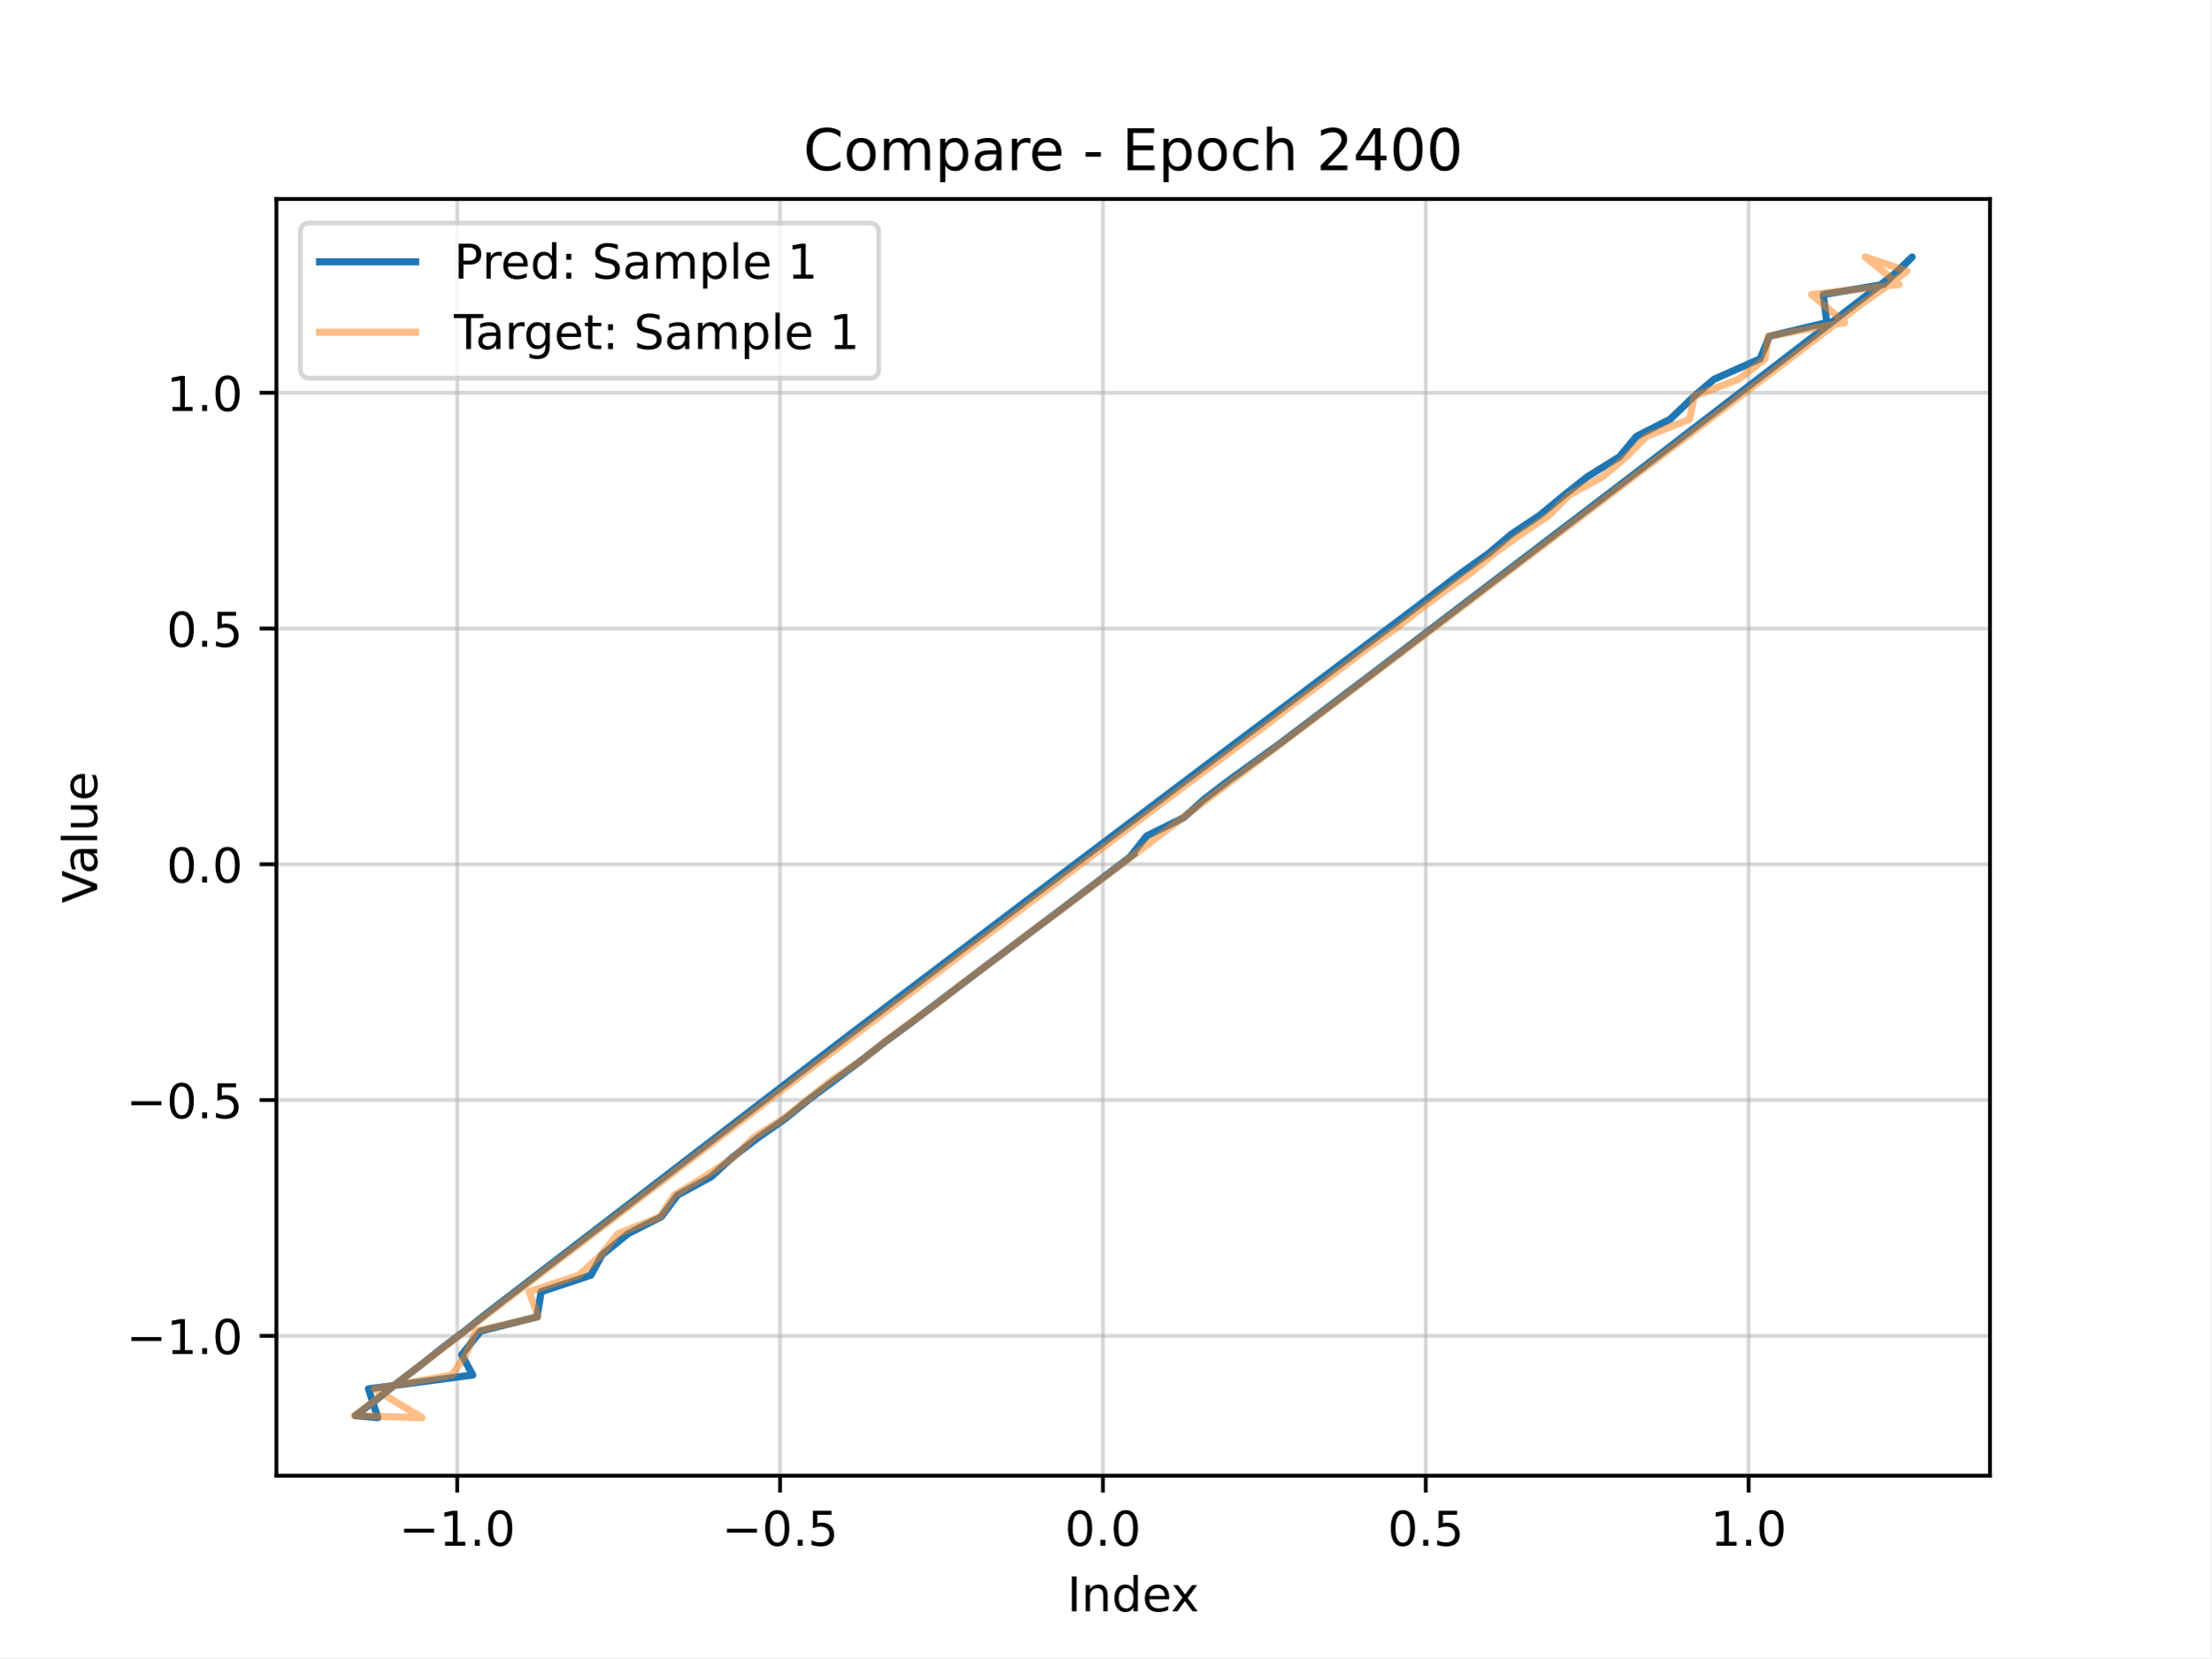
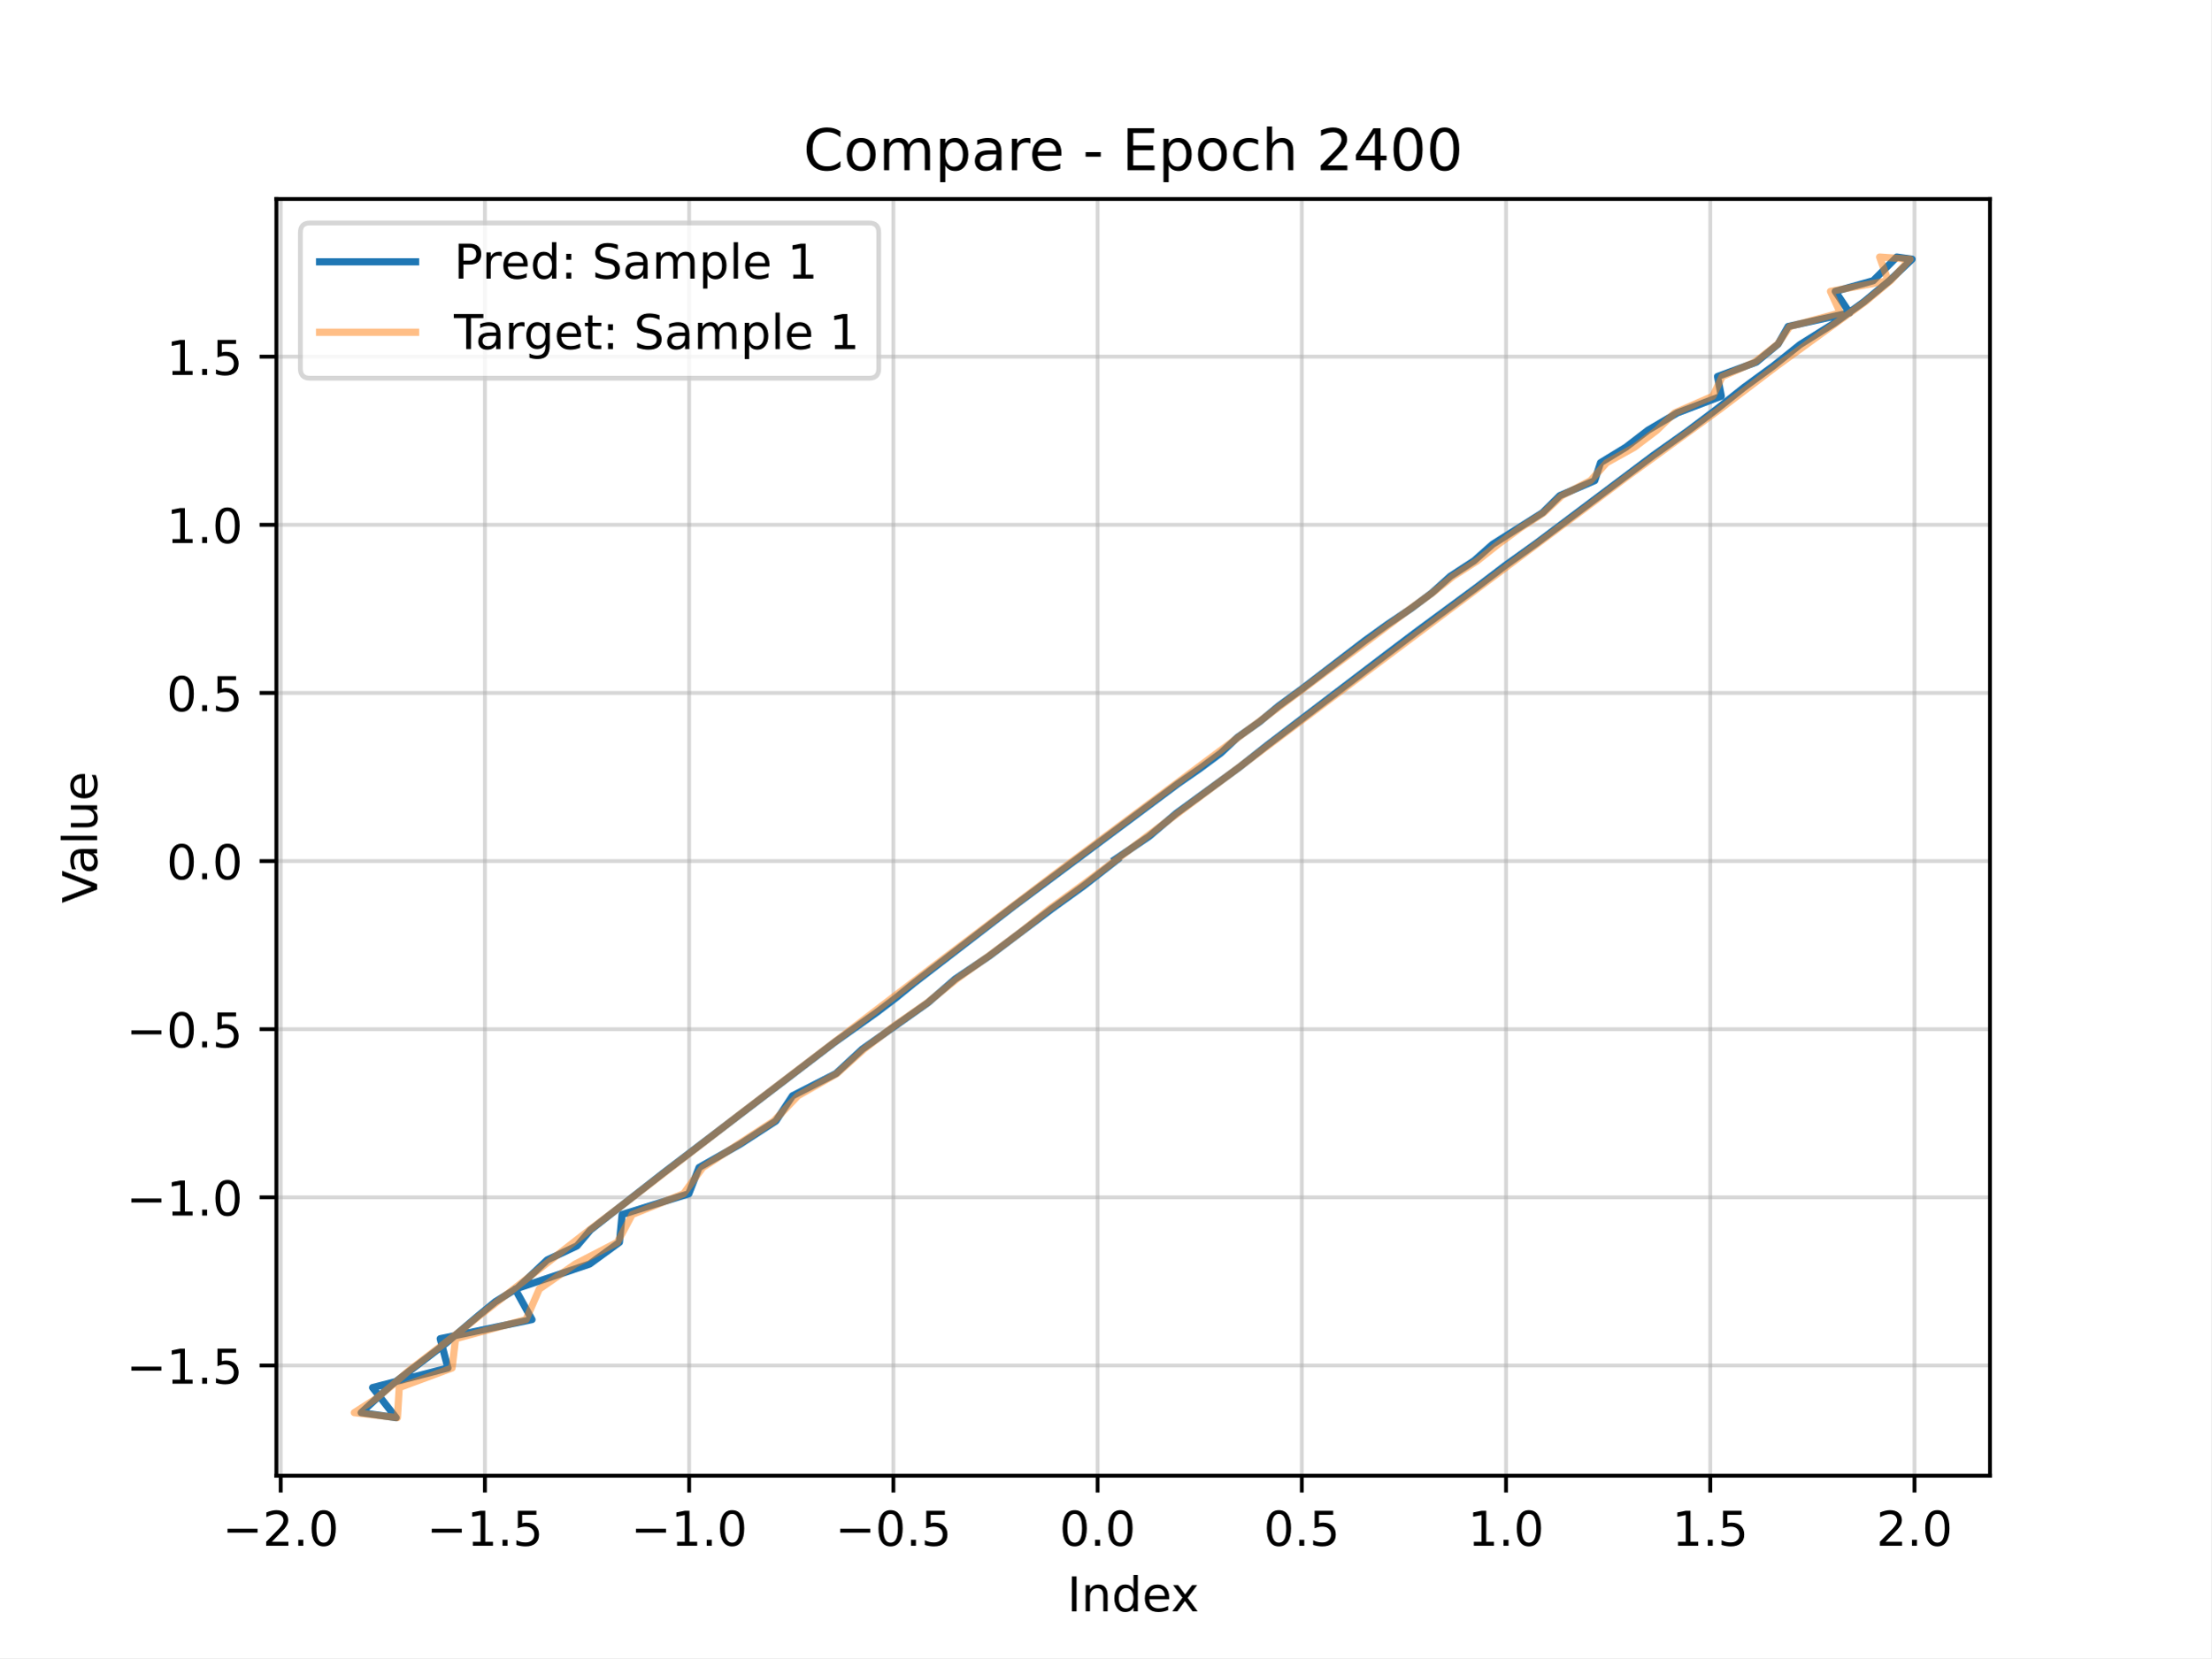
<svg xmlns="http://www.w3.org/2000/svg" xmlns:xlink="http://www.w3.org/1999/xlink" width="460.8pt" height="345.6pt" viewBox="0 0 460.8 345.6" version="1.1">
  <defs>
    <style type="text/css">*{stroke-linejoin: round; stroke-linecap: butt}</style>
  </defs>
  <g id="figure_1">
    <g id="patch_1">
      <path d="M 0 345.6  L 460.8 345.6  L 460.8 0  L 0 0  z " style="fill: #ffffff" />
    </g>
    <g id="axes_1">
      <g id="patch_2">
        <path d="M 57.6 307.584  L 414.72 307.584  L 414.72 41.472  L 57.6 41.472  z " style="fill: #ffffff" />
      </g>
      <g id="matplotlib.axis_1">
        <g id="xtick_1">
          <g id="line2d_1">
-             <path d="M 95.28 307.584  L 95.28 41.472  " clip-path="url(#pa97dacc7b2)" style="fill: none; stroke: #b0b0b0; stroke-opacity: 0.5; stroke-width: 0.8; stroke-linecap: square" />
+             <path d="M 58.497 307.584  L 58.497 41.472  " clip-path="url(#pa0882de0b8)" style="fill: none; stroke: #b0b0b0; stroke-opacity: 0.5; stroke-width: 0.8; stroke-linecap: square" />
          </g>
          <g id="line2d_2">
            <defs>
-               <path id="mb70ab3322e" d="M 0 0  L 0 3.5  " style="stroke: #000000; stroke-width: 0.8" />
-             </defs>
-             <g>
-               <use xlink:href="#mb70ab3322e" x="95.28" y="307.584" style="stroke: #000000; stroke-width: 0.8" />
+               <path id="mfaf59967a8" d="M 0 0  L 0 3.5  " style="stroke: #000000; stroke-width: 0.8" />
+             </defs>
+             <g>
+               <use xlink:href="#mfaf59967a8" x="58.497" y="307.584" style="stroke: #000000; stroke-width: 0.8" />
            </g>
          </g>
          <g id="text_1">
-             <g transform="translate(83.13814 322.1824) scale(0.1 -0.1)">
+             <g transform="translate(46.35574 322.1824) scale(0.1 -0.1)">
              <defs>
                <path id="DejaVuSans-2212" d="M 678 2272  L 4684 2272  L 4684 1741  L 678 1741  L 678 2272  z " transform="scale(0.015625)" />
-                 <path id="DejaVuSans-31" d="M 794 531  L 1825 531  L 1825 4091  L 703 3866  L 703 4441  L 1819 4666  L 2450 4666  L 2450 531  L 3481 531  L 3481 0  L 794 0  L 794 531  z " transform="scale(0.015625)" />
+                 <path id="DejaVuSans-32" d="M 1228 531  L 3431 531  L 3431 0  L 469 0  L 469 531  Q 828 903 1448 1529  Q 2069 2156 2228 2338  Q 2531 2678 2651 2914  Q 2772 3150 2772 3378  Q 2772 3750 2511 3984  Q 2250 4219 1831 4219  Q 1534 4219 1204 4116  Q 875 4013 500 3803  L 500 4441  Q 881 4594 1212 4672  Q 1544 4750 1819 4750  Q 2544 4750 2975 4387  Q 3406 4025 3406 3419  Q 3406 3131 3298 2873  Q 3191 2616 2906 2266  Q 2828 2175 2409 1742  Q 1991 1309 1228 531  z " transform="scale(0.015625)" />
                <path id="DejaVuSans-2e" d="M 684 794  L 1344 794  L 1344 0  L 684 0  L 684 794  z " transform="scale(0.015625)" />
                <path id="DejaVuSans-30" d="M 2034 4250  Q 1547 4250 1301 3770  Q 1056 3291 1056 2328  Q 1056 1369 1301 889  Q 1547 409 2034 409  Q 2525 409 2770 889  Q 3016 1369 3016 2328  Q 3016 3291 2770 3770  Q 2525 4250 2034 4250  z M 2034 4750  Q 2819 4750 3233 4129  Q 3647 3509 3647 2328  Q 3647 1150 3233 529  Q 2819 -91 2034 -91  Q 1250 -91 836 529  Q 422 1150 422 2328  Q 422 3509 836 4129  Q 1250 4750 2034 4750  z " transform="scale(0.015625)" />
              </defs>
              <use xlink:href="#DejaVuSans-2212" />
-               <use xlink:href="#DejaVuSans-31" transform="translate(83.78906 0)" />
+               <use xlink:href="#DejaVuSans-32" transform="translate(83.78906 0)" />
              <use xlink:href="#DejaVuSans-2e" transform="translate(147.4121 0)" />
              <use xlink:href="#DejaVuSans-30" transform="translate(179.1992 0)" />
            </g>
          </g>
        </g>
        <g id="xtick_2">
          <g id="line2d_3">
-             <path d="M 162.565 307.584  L 162.565 41.472  " clip-path="url(#pa97dacc7b2)" style="fill: none; stroke: #b0b0b0; stroke-opacity: 0.5; stroke-width: 0.8; stroke-linecap: square" />
+             <path d="M 101.058 307.584  L 101.058 41.472  " clip-path="url(#pa0882de0b8)" style="fill: none; stroke: #b0b0b0; stroke-opacity: 0.5; stroke-width: 0.8; stroke-linecap: square" />
          </g>
          <g id="line2d_4">
            <g>
-               <use xlink:href="#mb70ab3322e" x="162.565" y="307.584" style="stroke: #000000; stroke-width: 0.8" />
+               <use xlink:href="#mfaf59967a8" x="101.058" y="307.584" style="stroke: #000000; stroke-width: 0.8" />
            </g>
          </g>
          <g id="text_2">
-             <g transform="translate(150.4241 322.1824) scale(0.1 -0.1)">
+             <g transform="translate(88.91702 322.1824) scale(0.1 -0.1)">
              <defs>
+                 <path id="DejaVuSans-31" d="M 794 531  L 1825 531  L 1825 4091  L 703 3866  L 703 4441  L 1819 4666  L 2450 4666  L 2450 531  L 3481 531  L 3481 0  L 794 0  L 794 531  z " transform="scale(0.015625)" />
                <path id="DejaVuSans-35" d="M 691 4666  L 3169 4666  L 3169 4134  L 1269 4134  L 1269 2991  Q 1406 3038 1543 3061  Q 1681 3084 1819 3084  Q 2600 3084 3056 2656  Q 3513 2228 3513 1497  Q 3513 744 3044 326  Q 2575 -91 1722 -91  Q 1428 -91 1123 -41  Q 819 9 494 109  L 494 744  Q 775 591 1075 516  Q 1375 441 1709 441  Q 2250 441 2565 725  Q 2881 1009 2881 1497  Q 2881 1984 2565 2268  Q 2250 2553 1709 2553  Q 1456 2553 1204 2497  Q 953 2441 691 2322  L 691 4666  z " transform="scale(0.015625)" />
              </defs>
              <use xlink:href="#DejaVuSans-2212" />
-               <use xlink:href="#DejaVuSans-30" transform="translate(83.78906 0)" />
+               <use xlink:href="#DejaVuSans-31" transform="translate(83.78906 0)" />
              <use xlink:href="#DejaVuSans-2e" transform="translate(147.4121 0)" />
              <use xlink:href="#DejaVuSans-35" transform="translate(179.1992 0)" />
            </g>
          </g>
        </g>
        <g id="xtick_3">
          <g id="line2d_5">
-             <path d="M 229.851 307.584  L 229.851 41.472  " clip-path="url(#pa97dacc7b2)" style="fill: none; stroke: #b0b0b0; stroke-opacity: 0.5; stroke-width: 0.8; stroke-linecap: square" />
+             <path d="M 143.62 307.584  L 143.62 41.472  " clip-path="url(#pa0882de0b8)" style="fill: none; stroke: #b0b0b0; stroke-opacity: 0.5; stroke-width: 0.8; stroke-linecap: square" />
          </g>
          <g id="line2d_6">
            <g>
-               <use xlink:href="#mb70ab3322e" x="229.851" y="307.584" style="stroke: #000000; stroke-width: 0.8" />
+               <use xlink:href="#mfaf59967a8" x="143.62" y="307.584" style="stroke: #000000; stroke-width: 0.8" />
            </g>
          </g>
          <g id="text_3">
-             <g transform="translate(221.8999 322.1824) scale(0.1 -0.1)">
-               <use xlink:href="#DejaVuSans-30" />
-               <use xlink:href="#DejaVuSans-2e" transform="translate(63.62305 0)" />
-               <use xlink:href="#DejaVuSans-30" transform="translate(95.41016 0)" />
+             <g transform="translate(131.4783 322.1824) scale(0.1 -0.1)">
+               <use xlink:href="#DejaVuSans-2212" />
+               <use xlink:href="#DejaVuSans-31" transform="translate(83.78906 0)" />
+               <use xlink:href="#DejaVuSans-2e" transform="translate(147.4121 0)" />
+               <use xlink:href="#DejaVuSans-30" transform="translate(179.1992 0)" />
            </g>
          </g>
        </g>
        <g id="xtick_4">
          <g id="line2d_7">
-             <path d="M 297.137 307.584  L 297.137 41.472  " clip-path="url(#pa97dacc7b2)" style="fill: none; stroke: #b0b0b0; stroke-opacity: 0.5; stroke-width: 0.8; stroke-linecap: square" />
+             <path d="M 186.181 307.584  L 186.181 41.472  " clip-path="url(#pa0882de0b8)" style="fill: none; stroke: #b0b0b0; stroke-opacity: 0.5; stroke-width: 0.8; stroke-linecap: square" />
          </g>
          <g id="line2d_8">
            <g>
-               <use xlink:href="#mb70ab3322e" x="297.137" y="307.584" style="stroke: #000000; stroke-width: 0.8" />
+               <use xlink:href="#mfaf59967a8" x="186.181" y="307.584" style="stroke: #000000; stroke-width: 0.8" />
            </g>
          </g>
          <g id="text_4">
-             <g transform="translate(289.1858 322.1824) scale(0.1 -0.1)">
-               <use xlink:href="#DejaVuSans-30" />
-               <use xlink:href="#DejaVuSans-2e" transform="translate(63.62305 0)" />
-               <use xlink:href="#DejaVuSans-35" transform="translate(95.41016 0)" />
+             <g transform="translate(174.0396 322.1824) scale(0.1 -0.1)">
+               <use xlink:href="#DejaVuSans-2212" />
+               <use xlink:href="#DejaVuSans-30" transform="translate(83.78906 0)" />
+               <use xlink:href="#DejaVuSans-2e" transform="translate(147.4121 0)" />
+               <use xlink:href="#DejaVuSans-35" transform="translate(179.1992 0)" />
            </g>
          </g>
        </g>
        <g id="xtick_5">
          <g id="line2d_9">
-             <path d="M 364.423 307.584  L 364.423 41.472  " clip-path="url(#pa97dacc7b2)" style="fill: none; stroke: #b0b0b0; stroke-opacity: 0.5; stroke-width: 0.8; stroke-linecap: square" />
+             <path d="M 228.742 307.584  L 228.742 41.472  " clip-path="url(#pa0882de0b8)" style="fill: none; stroke: #b0b0b0; stroke-opacity: 0.5; stroke-width: 0.8; stroke-linecap: square" />
          </g>
          <g id="line2d_10">
            <g>
-               <use xlink:href="#mb70ab3322e" x="364.423" y="307.584" style="stroke: #000000; stroke-width: 0.8" />
+               <use xlink:href="#mfaf59967a8" x="228.742" y="307.584" style="stroke: #000000; stroke-width: 0.8" />
            </g>
          </g>
          <g id="text_5">
-             <g transform="translate(356.4717 322.1824) scale(0.1 -0.1)">
+             <g transform="translate(220.7907 322.1824) scale(0.1 -0.1)">
+               <use xlink:href="#DejaVuSans-30" />
+               <use xlink:href="#DejaVuSans-2e" transform="translate(63.62305 0)" />
+               <use xlink:href="#DejaVuSans-30" transform="translate(95.41016 0)" />
+             </g>
+           </g>
+         </g>
+         <g id="xtick_6">
+           <g id="line2d_11">
+             <path d="M 271.304 307.584  L 271.304 41.472  " clip-path="url(#pa0882de0b8)" style="fill: none; stroke: #b0b0b0; stroke-opacity: 0.5; stroke-width: 0.8; stroke-linecap: square" />
+           </g>
+           <g id="line2d_12">
+             <g>
+               <use xlink:href="#mfaf59967a8" x="271.304" y="307.584" style="stroke: #000000; stroke-width: 0.8" />
+             </g>
+           </g>
+           <g id="text_6">
+             <g transform="translate(263.352 322.1824) scale(0.1 -0.1)">
+               <use xlink:href="#DejaVuSans-30" />
+               <use xlink:href="#DejaVuSans-2e" transform="translate(63.62305 0)" />
+               <use xlink:href="#DejaVuSans-35" transform="translate(95.41016 0)" />
+             </g>
+           </g>
+         </g>
+         <g id="xtick_7">
+           <g id="line2d_13">
+             <path d="M 313.865 307.584  L 313.865 41.472  " clip-path="url(#pa0882de0b8)" style="fill: none; stroke: #b0b0b0; stroke-opacity: 0.5; stroke-width: 0.8; stroke-linecap: square" />
+           </g>
+           <g id="line2d_14">
+             <g>
+               <use xlink:href="#mfaf59967a8" x="313.865" y="307.584" style="stroke: #000000; stroke-width: 0.8" />
+             </g>
+           </g>
+           <g id="text_7">
+             <g transform="translate(305.9133 322.1824) scale(0.1 -0.1)">
              <use xlink:href="#DejaVuSans-31" />
              <use xlink:href="#DejaVuSans-2e" transform="translate(63.62305 0)" />
              <use xlink:href="#DejaVuSans-30" transform="translate(95.41016 0)" />
            </g>
          </g>
        </g>
-         <g id="text_6">
+         <g id="xtick_8">
+           <g id="line2d_15">
+             <path d="M 356.426 307.584  L 356.426 41.472  " clip-path="url(#pa0882de0b8)" style="fill: none; stroke: #b0b0b0; stroke-opacity: 0.5; stroke-width: 0.8; stroke-linecap: square" />
+           </g>
+           <g id="line2d_16">
+             <g>
+               <use xlink:href="#mfaf59967a8" x="356.426" y="307.584" style="stroke: #000000; stroke-width: 0.8" />
+             </g>
+           </g>
+           <g id="text_8">
+             <g transform="translate(348.4746 322.1824) scale(0.1 -0.1)">
+               <use xlink:href="#DejaVuSans-31" />
+               <use xlink:href="#DejaVuSans-2e" transform="translate(63.62305 0)" />
+               <use xlink:href="#DejaVuSans-35" transform="translate(95.41016 0)" />
+             </g>
+           </g>
+         </g>
+         <g id="xtick_9">
+           <g id="line2d_17">
+             <path d="M 398.987 307.584  L 398.987 41.472  " clip-path="url(#pa0882de0b8)" style="fill: none; stroke: #b0b0b0; stroke-opacity: 0.5; stroke-width: 0.8; stroke-linecap: square" />
+           </g>
+           <g id="line2d_18">
+             <g>
+               <use xlink:href="#mfaf59967a8" x="398.987" y="307.584" style="stroke: #000000; stroke-width: 0.8" />
+             </g>
+           </g>
+           <g id="text_9">
+             <g transform="translate(391.0359 322.1824) scale(0.1 -0.1)">
+               <use xlink:href="#DejaVuSans-32" />
+               <use xlink:href="#DejaVuSans-2e" transform="translate(63.62305 0)" />
+               <use xlink:href="#DejaVuSans-30" transform="translate(95.41016 0)" />
+             </g>
+           </g>
+         </g>
+         <g id="text_10">
          <g transform="translate(222.3936 335.8606) scale(0.1 -0.1)">
            <defs>
              <path id="DejaVuSans-49" d="M 628 4666  L 1259 4666  L 1259 0  L 628 0  L 628 4666  z " transform="scale(0.015625)" />
              <path id="DejaVuSans-6e" d="M 3513 2113  L 3513 0  L 2938 0  L 2938 2094  Q 2938 2591 2744 2837  Q 2550 3084 2163 3084  Q 1697 3084 1428 2787  Q 1159 2491 1159 1978  L 1159 0  L 581 0  L 581 3500  L 1159 3500  L 1159 2956  Q 1366 3272 1645 3428  Q 1925 3584 2291 3584  Q 2894 3584 3203 3211  Q 3513 2838 3513 2113  z " transform="scale(0.015625)" />
              <path id="DejaVuSans-64" d="M 2906 2969  L 2906 4863  L 3481 4863  L 3481 0  L 2906 0  L 2906 525  Q 2725 213 2448 61  Q 2172 -91 1784 -91  Q 1150 -91 751 415  Q 353 922 353 1747  Q 353 2572 751 3078  Q 1150 3584 1784 3584  Q 2172 3584 2448 3432  Q 2725 3281 2906 2969  z M 947 1747  Q 947 1113 1208 752  Q 1469 391 1925 391  Q 2381 391 2643 752  Q 2906 1113 2906 1747  Q 2906 2381 2643 2742  Q 2381 3103 1925 3103  Q 1469 3103 1208 2742  Q 947 2381 947 1747  z " transform="scale(0.015625)" />
              <path id="DejaVuSans-65" d="M 3597 1894  L 3597 1613  L 953 1613  Q 991 1019 1311 708  Q 1631 397 2203 397  Q 2534 397 2845 478  Q 3156 559 3463 722  L 3463 178  Q 3153 47 2828 -22  Q 2503 -91 2169 -91  Q 1331 -91 842 396  Q 353 884 353 1716  Q 353 2575 817 3079  Q 1281 3584 2069 3584  Q 2775 3584 3186 3129  Q 3597 2675 3597 1894  z M 3022 2063  Q 3016 2534 2758 2815  Q 2500 3097 2075 3097  Q 1594 3097 1305 2825  Q 1016 2553 972 2059  L 3022 2063  z " transform="scale(0.015625)" />
              <path id="DejaVuSans-78" d="M 3513 3500  L 2247 1797  L 3578 0  L 2900 0  L 1881 1375  L 863 0  L 184 0  L 1544 1831  L 300 3500  L 978 3500  L 1906 2253  L 2834 3500  L 3513 3500  z " transform="scale(0.015625)" />
            </defs>
            <use xlink:href="#DejaVuSans-49" />
            <use xlink:href="#DejaVuSans-6e" transform="translate(29.49219 0)" />
            <use xlink:href="#DejaVuSans-64" transform="translate(92.87109 0)" />
            <use xlink:href="#DejaVuSans-65" transform="translate(156.3477 0)" />
            <use xlink:href="#DejaVuSans-78" transform="translate(216.1211 0)" />
          </g>
        </g>
      </g>
      <g id="matplotlib.axis_2">
        <g id="ytick_1">
-           <g id="line2d_11">
-             <path d="M 57.6 278.435  L 414.72 278.435  " clip-path="url(#pa97dacc7b2)" style="fill: none; stroke: #b0b0b0; stroke-opacity: 0.5; stroke-width: 0.8; stroke-linecap: square" />
-           </g>
-           <g id="line2d_12">
-             <defs>
-               <path id="me1a2322248" d="M 0 0  L -3.5 0  " style="stroke: #000000; stroke-width: 0.8" />
-             </defs>
-             <g>
-               <use xlink:href="#me1a2322248" x="57.6" y="278.435" style="stroke: #000000; stroke-width: 0.8" />
-             </g>
-           </g>
-           <g id="text_7">
-             <g transform="translate(26.31719 282.2339) scale(0.1 -0.1)">
+           <g id="line2d_19">
+             <path d="M 57.6 284.604  L 414.72 284.604  " clip-path="url(#pa0882de0b8)" style="fill: none; stroke: #b0b0b0; stroke-opacity: 0.5; stroke-width: 0.8; stroke-linecap: square" />
+           </g>
+           <g id="line2d_20">
+             <defs>
+               <path id="mf6de8bc754" d="M 0 0  L -3.5 0  " style="stroke: #000000; stroke-width: 0.8" />
+             </defs>
+             <g>
+               <use xlink:href="#mf6de8bc754" x="57.6" y="284.604" style="stroke: #000000; stroke-width: 0.8" />
+             </g>
+           </g>
+           <g id="text_11">
+             <g transform="translate(26.31719 288.4031) scale(0.1 -0.1)">
              <use xlink:href="#DejaVuSans-2212" />
              <use xlink:href="#DejaVuSans-31" transform="translate(83.78906 0)" />
              <use xlink:href="#DejaVuSans-2e" transform="translate(147.4121 0)" />
+               <use xlink:href="#DejaVuSans-35" transform="translate(179.1992 0)" />
+             </g>
+           </g>
+         </g>
+         <g id="ytick_2">
+           <g id="line2d_21">
+             <path d="M 57.6 249.56  L 414.72 249.56  " clip-path="url(#pa0882de0b8)" style="fill: none; stroke: #b0b0b0; stroke-opacity: 0.5; stroke-width: 0.8; stroke-linecap: square" />
+           </g>
+           <g id="line2d_22">
+             <g>
+               <use xlink:href="#mf6de8bc754" x="57.6" y="249.56" style="stroke: #000000; stroke-width: 0.8" />
+             </g>
+           </g>
+           <g id="text_12">
+             <g transform="translate(26.31719 253.3591) scale(0.1 -0.1)">
+               <use xlink:href="#DejaVuSans-2212" />
+               <use xlink:href="#DejaVuSans-31" transform="translate(83.78906 0)" />
+               <use xlink:href="#DejaVuSans-2e" transform="translate(147.4121 0)" />
              <use xlink:href="#DejaVuSans-30" transform="translate(179.1992 0)" />
            </g>
          </g>
        </g>
-         <g id="ytick_2">
-           <g id="line2d_13">
-             <path d="M 57.6 229.29  L 414.72 229.29  " clip-path="url(#pa97dacc7b2)" style="fill: none; stroke: #b0b0b0; stroke-opacity: 0.5; stroke-width: 0.8; stroke-linecap: square" />
-           </g>
-           <g id="line2d_14">
-             <g>
-               <use xlink:href="#me1a2322248" x="57.6" y="229.29" style="stroke: #000000; stroke-width: 0.8" />
-             </g>
-           </g>
-           <g id="text_8">
-             <g transform="translate(26.31719 233.0888) scale(0.1 -0.1)">
+         <g id="ytick_3">
+           <g id="line2d_23">
+             <path d="M 57.6 214.516  L 414.72 214.516  " clip-path="url(#pa0882de0b8)" style="fill: none; stroke: #b0b0b0; stroke-opacity: 0.5; stroke-width: 0.8; stroke-linecap: square" />
+           </g>
+           <g id="line2d_24">
+             <g>
+               <use xlink:href="#mf6de8bc754" x="57.6" y="214.516" style="stroke: #000000; stroke-width: 0.8" />
+             </g>
+           </g>
+           <g id="text_13">
+             <g transform="translate(26.31719 218.3152) scale(0.1 -0.1)">
              <use xlink:href="#DejaVuSans-2212" />
              <use xlink:href="#DejaVuSans-30" transform="translate(83.78906 0)" />
              <use xlink:href="#DejaVuSans-2e" transform="translate(147.4121 0)" />
              <use xlink:href="#DejaVuSans-35" transform="translate(179.1992 0)" />
            </g>
          </g>
        </g>
-         <g id="ytick_3">
-           <g id="line2d_15">
-             <path d="M 57.6 180.145  L 414.72 180.145  " clip-path="url(#pa97dacc7b2)" style="fill: none; stroke: #b0b0b0; stroke-opacity: 0.5; stroke-width: 0.8; stroke-linecap: square" />
-           </g>
-           <g id="line2d_16">
-             <g>
-               <use xlink:href="#me1a2322248" x="57.6" y="180.145" style="stroke: #000000; stroke-width: 0.8" />
-             </g>
-           </g>
-           <g id="text_9">
-             <g transform="translate(34.69687 183.9438) scale(0.1 -0.1)">
+         <g id="ytick_4">
+           <g id="line2d_25">
+             <path d="M 57.6 179.472  L 414.72 179.472  " clip-path="url(#pa0882de0b8)" style="fill: none; stroke: #b0b0b0; stroke-opacity: 0.5; stroke-width: 0.8; stroke-linecap: square" />
+           </g>
+           <g id="line2d_26">
+             <g>
+               <use xlink:href="#mf6de8bc754" x="57.6" y="179.472" style="stroke: #000000; stroke-width: 0.8" />
+             </g>
+           </g>
+           <g id="text_14">
+             <g transform="translate(34.69687 183.2712) scale(0.1 -0.1)">
              <use xlink:href="#DejaVuSans-30" />
              <use xlink:href="#DejaVuSans-2e" transform="translate(63.62305 0)" />
              <use xlink:href="#DejaVuSans-30" transform="translate(95.41016 0)" />
            </g>
          </g>
        </g>
-         <g id="ytick_4">
-           <g id="line2d_17">
-             <path d="M 57.6 130.999  L 414.72 130.999  " clip-path="url(#pa97dacc7b2)" style="fill: none; stroke: #b0b0b0; stroke-opacity: 0.5; stroke-width: 0.8; stroke-linecap: square" />
-           </g>
-           <g id="line2d_18">
-             <g>
-               <use xlink:href="#me1a2322248" x="57.6" y="130.999" style="stroke: #000000; stroke-width: 0.8" />
-             </g>
-           </g>
-           <g id="text_10">
-             <g transform="translate(34.69687 134.7987) scale(0.1 -0.1)">
+         <g id="ytick_5">
+           <g id="line2d_27">
+             <path d="M 57.6 144.428  L 414.72 144.428  " clip-path="url(#pa0882de0b8)" style="fill: none; stroke: #b0b0b0; stroke-opacity: 0.5; stroke-width: 0.8; stroke-linecap: square" />
+           </g>
+           <g id="line2d_28">
+             <g>
+               <use xlink:href="#mf6de8bc754" x="57.6" y="144.428" style="stroke: #000000; stroke-width: 0.8" />
+             </g>
+           </g>
+           <g id="text_15">
+             <g transform="translate(34.69687 148.2273) scale(0.1 -0.1)">
              <use xlink:href="#DejaVuSans-30" />
              <use xlink:href="#DejaVuSans-2e" transform="translate(63.62305 0)" />
              <use xlink:href="#DejaVuSans-35" transform="translate(95.41016 0)" />
            </g>
          </g>
        </g>
-         <g id="ytick_5">
-           <g id="line2d_19">
-             <path d="M 57.6 81.854  L 414.72 81.854  " clip-path="url(#pa97dacc7b2)" style="fill: none; stroke: #b0b0b0; stroke-opacity: 0.5; stroke-width: 0.8; stroke-linecap: square" />
-           </g>
-           <g id="line2d_20">
-             <g>
-               <use xlink:href="#me1a2322248" x="57.6" y="81.854" style="stroke: #000000; stroke-width: 0.8" />
-             </g>
-           </g>
-           <g id="text_11">
-             <g transform="translate(34.69687 85.65366) scale(0.1 -0.1)">
+         <g id="ytick_6">
+           <g id="line2d_29">
+             <path d="M 57.6 109.384  L 414.72 109.384  " clip-path="url(#pa0882de0b8)" style="fill: none; stroke: #b0b0b0; stroke-opacity: 0.5; stroke-width: 0.8; stroke-linecap: square" />
+           </g>
+           <g id="line2d_30">
+             <g>
+               <use xlink:href="#mf6de8bc754" x="57.6" y="109.384" style="stroke: #000000; stroke-width: 0.8" />
+             </g>
+           </g>
+           <g id="text_16">
+             <g transform="translate(34.69687 113.1833) scale(0.1 -0.1)">
              <use xlink:href="#DejaVuSans-31" />
              <use xlink:href="#DejaVuSans-2e" transform="translate(63.62305 0)" />
              <use xlink:href="#DejaVuSans-30" transform="translate(95.41016 0)" />
            </g>
          </g>
        </g>
-         <g id="text_12">
+         <g id="ytick_7">
+           <g id="line2d_31">
+             <path d="M 57.6 74.34  L 414.72 74.34  " clip-path="url(#pa0882de0b8)" style="fill: none; stroke: #b0b0b0; stroke-opacity: 0.5; stroke-width: 0.8; stroke-linecap: square" />
+           </g>
+           <g id="line2d_32">
+             <g>
+               <use xlink:href="#mf6de8bc754" x="57.6" y="74.34" style="stroke: #000000; stroke-width: 0.8" />
+             </g>
+           </g>
+           <g id="text_17">
+             <g transform="translate(34.69687 78.13939) scale(0.1 -0.1)">
+               <use xlink:href="#DejaVuSans-31" />
+               <use xlink:href="#DejaVuSans-2e" transform="translate(63.62305 0)" />
+               <use xlink:href="#DejaVuSans-35" transform="translate(95.41016 0)" />
+             </g>
+           </g>
+         </g>
+         <g id="text_18">
          <g transform="translate(20.2375 188.2593) rotate(-90) scale(0.1 -0.1)">
            <defs>
              <path id="DejaVuSans-56" d="M 1831 0  L 50 4666  L 709 4666  L 2188 738  L 3669 4666  L 4325 4666  L 2547 0  L 1831 0  z " transform="scale(0.015625)" />
              <path id="DejaVuSans-61" d="M 2194 1759  Q 1497 1759 1228 1600  Q 959 1441 959 1056  Q 959 750 1161 570  Q 1363 391 1709 391  Q 2188 391 2477 730  Q 2766 1069 2766 1631  L 2766 1759  L 2194 1759  z M 3341 1997  L 3341 0  L 2766 0  L 2766 531  Q 2569 213 2275 61  Q 1981 -91 1556 -91  Q 1019 -91 701 211  Q 384 513 384 1019  Q 384 1609 779 1909  Q 1175 2209 1959 2209  L 2766 2209  L 2766 2266  Q 2766 2663 2505 2880  Q 2244 3097 1772 3097  Q 1472 3097 1187 3025  Q 903 2953 641 2809  L 641 3341  Q 956 3463 1253 3523  Q 1550 3584 1831 3584  Q 2591 3584 2966 3190  Q 3341 2797 3341 1997  z " transform="scale(0.015625)" />
              <path id="DejaVuSans-6c" d="M 603 4863  L 1178 4863  L 1178 0  L 603 0  L 603 4863  z " transform="scale(0.015625)" />
              <path id="DejaVuSans-75" d="M 544 1381  L 544 3500  L 1119 3500  L 1119 1403  Q 1119 906 1312 657  Q 1506 409 1894 409  Q 2359 409 2629 706  Q 2900 1003 2900 1516  L 2900 3500  L 3475 3500  L 3475 0  L 2900 0  L 2900 538  Q 2691 219 2414 64  Q 2138 -91 1772 -91  Q 1169 -91 856 284  Q 544 659 544 1381  z M 1991 3584  L 1991 3584  z " transform="scale(0.015625)" />
            </defs>
            <use xlink:href="#DejaVuSans-56" />
            <use xlink:href="#DejaVuSans-61" transform="translate(60.6582 0)" />
            <use xlink:href="#DejaVuSans-6c" transform="translate(121.9375 0)" />
            <use xlink:href="#DejaVuSans-75" transform="translate(149.7207 0)" />
            <use xlink:href="#DejaVuSans-65" transform="translate(213.0996 0)" />
          </g>
        </g>
      </g>
-       <g id="line2d_21">
-         <path d="M 235.935 178.047  L 238.974 174.225  L 246.702 170.416  L 250.949 166.571  L 255.906 162.788  L 266.417 155.21  L 286.393 140.092  L 339.759 99.423  L 372.585 74.214  L 386.47 63.522  L 395.608 56.487  L 398.487 53.568  L 392.54 59.275  L 379.966 61.386  L 380.715 67.226  L 368.767 70.079  L 366.814 74.777  L 357.203 79.046  L 353.066 82.566  L 348.074 87.37  L 341.062 90.93  L 337.493 95.212  L 330.849 99.333  L 326.025 103.158  L 320.853 107.422  L 315.03 111.291  L 310.218 115.359  L 304.642 119.325  L 294.278 127.222  L 268.037 146.965  L 252.493 158.623  L 237.099 170.252  L 216.823 185.537  L 177.058 215.649  L 101.244 273.886  L 96.831 277.417  L 92.095 280.994  L 87.707 284.507  L 83.005 288.067  L 78.692 291.555  L 74.072 295.074  L 78.734 295.488  L 76.785 289.485  L 98.511 286.596  L 96.228 282.368  L 100.17 277.448  L 111.908 274.488  L 112.779 269.239  L 123.139 265.79  L 125.433 261.59  L 130.847 257.16  L 137.817 253.615  L 141.191 249.102  L 148.209 245.281  L 152.649 241.214  L 158.03 237.099  L 163.642 233.181  L 168.588 229.159  L 179.183 221.261  L 184.312 217.26  L 189.664 213.324  L 205.329 201.439  L 220.842 189.757  L 236.19 178.107  L 236.19 178.107  " clip-path="url(#pa97dacc7b2)" style="fill: none; stroke: #1f77b4; stroke-width: 1.5; stroke-linecap: square" />
-       </g>
-       <g id="line2d_22">
-         <path d="M 236.484 178.047  L 246.512 170.416  L 281.752 143.836  L 311.312 121.411  L 330.749 106.701  L 340.333 99.423  L 369.01 77.773  L 387.733 63.522  L 392.641 60.031  L 397.418 56.487  L 388.717 53.568  L 395.775 59.275  L 377.54 61.386  L 384.447 67.226  L 368.477 70.079  L 367.85 74.777  L 362.305 79.046  L 353.102 82.566  L 352.097 87.37  L 343.175 90.93  L 338.929 95.212  L 334.031 99.333  L 327.044 103.158  L 322.803 107.422  L 317.051 111.291  L 311.379 115.359  L 306.643 119.325  L 300.93 123.286  L 295.676 127.222  L 290.609 131.191  L 284.964 135.112  L 274.595 143.012  L 269.225 146.965  L 264.235 150.848  L 248.587 162.538  L 238.31 170.252  L 153.815 234.108  L 87.65 284.507  L 78.562 291.555  L 73.833 295.074  L 87.956 295.488  L 78.032 289.485  L 94.216 286.596  L 97.037 282.368  L 99.173 277.448  L 112.163 274.488  L 110.271 269.239  L 120.683 265.79  L 125.243 261.59  L 128.752 257.16  L 137.558 253.615  L 140.488 249.102  L 146.822 245.281  L 152.91 241.214  L 157.044 237.099  L 163.257 233.181  L 173.304 225.173  L 179.199 221.261  L 184.229 217.26  L 189.475 213.324  L 195.073 209.339  L 200.005 205.414  L 210.549 197.565  L 215.67 193.618  L 220.957 189.757  L 236.405 178.107  L 236.405 178.107  " clip-path="url(#pa97dacc7b2)" style="fill: none; stroke: #ff7f0e; stroke-opacity: 0.5; stroke-width: 1.5; stroke-linecap: square" />
+       <g id="line2d_33">
+         <path d="M 232.407 179.112  L 239.507 174.307  L 245.159 169.508  L 258.202 159.98  L 264.175 155.256  L 288.811 136.489  L 294.953 131.843  L 307.567 122.538  L 313.644 117.903  L 320.116 113.27  L 344.56 94.906  L 351.76 89.802  L 357.763 85.282  L 363.433 80.764  L 369.58 76.269  L 375.139 71.814  L 382.238 67.375  L 388.412 62.928  L 393.806 58.462  L 398.487 54.021  L 395.293 53.568  L 390.385 58.501  L 382.48 60.724  L 385.469 65.203  L 372.656 68.046  L 370.565 71.718  L 366.027 75.476  L 357.941 78.473  L 358.723 82.571  L 349.563 86.051  L 343.464 89.658  L 338.834 93.219  L 333.566 96.432  L 332.355 100.166  L 325.072 103.3  L 321.481 106.861  L 311.049 113.46  L 307.207 116.878  L 302.258 120.106  L 298.449 123.546  L 294.065 126.837  L 289.08 130.19  L 284.453 133.521  L 271.507 143.447  L 266.45 147.159  L 262.509 150.436  L 257.902 153.688  L 254.445 156.939  L 250.1 160.159  L 245.483 163.362  L 211.353 188.826  L 190.488 204.902  L 186.694 207.992  L 182.649 211.063  L 174.035 217.176  L 138.25 244.475  L 123.043 256.375  L 120.25 259.683  L 114.034 262.614  L 107.891 268.43  L 103.206 271.336  L 99.654 274.251  L 92.837 280.057  L 81.472 288.742  L 75.271 294.443  L 82.541 295.488  L 77.645 289.221  L 93.349 285.137  L 91.741 279.032  L 110.869 275.046  L 107.36 268.693  L 122.857 263.481  L 129.084 258.941  L 129.646 253.147  L 143.544 248.827  L 145.676 243.356  L 154.244 238.484  L 161.687 233.661  L 165.15 228.408  L 174.21 223.779  L 179.706 218.673  L 193.379 209.002  L 199.049 204.066  L 206.19 199.246  L 219.169 189.461  L 225.89 184.614  L 232.837 179.187  L 232.837 179.187  " clip-path="url(#pa0882de0b8)" style="fill: none; stroke: #1f77b4; stroke-width: 1.5; stroke-linecap: square" />
+       </g>
+       <g id="line2d_34">
+         <path d="M 232.757 179.112  L 239.043 174.307  L 251.807 164.739  L 301.877 127.191  L 314.286 117.903  L 332.854 104.039  L 338.948 99.454  L 358.437 85.282  L 370.296 76.269  L 388.671 62.928  L 394.043 58.462  L 398.06 54.021  L 391.725 53.568  L 393.503 58.501  L 381.479 60.724  L 383.53 65.203  L 373.017 68.046  L 370.491 71.718  L 365.698 75.476  L 358.917 78.473  L 356.978 82.571  L 349.024 86.051  L 345.305 89.658  L 340.611 93.219  L 334.831 96.432  L 331.495 100.166  L 325.503 103.3  L 321.718 106.861  L 316.696 110.143  L 312.183 113.46  L 307.862 116.878  L 302.844 120.106  L 298.556 123.546  L 293.961 126.837  L 285.112 133.521  L 276.148 140.156  L 219.488 182.476  L 194.575 201.401  L 154.034 232.392  L 146.225 238.451  L 138.404 244.475  L 130.643 250.457  L 122.834 256.375  L 99.89 274.251  L 96.293 277.163  L 85.028 285.838  L 81.731 288.742  L 78.231 291.62  L 73.833 294.443  L 82.815 295.488  L 83.199 289.221  L 94.203 285.137  L 94.937 279.032  L 109.62 275.046  L 112.377 268.693  L 119.873 263.481  L 128.663 258.941  L 131.735 253.147  L 142.454 248.827  L 146.428 243.356  L 161.272 233.661  L 166.255 228.408  L 174.388 223.779  L 180.051 218.673  L 186.351 213.833  L 193.253 209.002  L 199.369 204.066  L 206.066 199.246  L 212.641 194.333  L 218.716 189.461  L 225.399 184.614  L 232.658 179.187  L 232.658 179.187  " clip-path="url(#pa0882de0b8)" style="fill: none; stroke: #ff7f0e; stroke-opacity: 0.5; stroke-width: 1.5; stroke-linecap: square" />
      </g>
      <g id="patch_3">
        <path d="M 57.6 307.584  L 57.6 41.472  " style="fill: none; stroke: #000000; stroke-width: 0.8; stroke-linejoin: miter; stroke-linecap: square" />
      </g>
      <g id="patch_4">
        <path d="M 414.72 307.584  L 414.72 41.472  " style="fill: none; stroke: #000000; stroke-width: 0.8; stroke-linejoin: miter; stroke-linecap: square" />
      </g>
      <g id="patch_5">
        <path d="M 57.6 307.584  L 414.72 307.584  " style="fill: none; stroke: #000000; stroke-width: 0.8; stroke-linejoin: miter; stroke-linecap: square" />
      </g>
      <g id="patch_6">
        <path d="M 57.6 41.472  L 414.72 41.472  " style="fill: none; stroke: #000000; stroke-width: 0.8; stroke-linejoin: miter; stroke-linecap: square" />
      </g>
-       <g id="text_13">
+       <g id="text_19">
        <g transform="translate(167.4169 35.472) scale(0.12 -0.12)">
          <defs>
            <path id="DejaVuSans-43" d="M 4122 4306  L 4122 3641  Q 3803 3938 3442 4084  Q 3081 4231 2675 4231  Q 1875 4231 1450 3742  Q 1025 3253 1025 2328  Q 1025 1406 1450 917  Q 1875 428 2675 428  Q 3081 428 3442 575  Q 3803 722 4122 1019  L 4122 359  Q 3791 134 3420 21  Q 3050 -91 2638 -91  Q 1578 -91 968 557  Q 359 1206 359 2328  Q 359 3453 968 4101  Q 1578 4750 2638 4750  Q 3056 4750 3426 4639  Q 3797 4528 4122 4306  z " transform="scale(0.015625)" />
            <path id="DejaVuSans-6f" d="M 1959 3097  Q 1497 3097 1228 2736  Q 959 2375 959 1747  Q 959 1119 1226 758  Q 1494 397 1959 397  Q 2419 397 2687 759  Q 2956 1122 2956 1747  Q 2956 2369 2687 2733  Q 2419 3097 1959 3097  z M 1959 3584  Q 2709 3584 3137 3096  Q 3566 2609 3566 1747  Q 3566 888 3137 398  Q 2709 -91 1959 -91  Q 1206 -91 779 398  Q 353 888 353 1747  Q 353 2609 779 3096  Q 1206 3584 1959 3584  z " transform="scale(0.015625)" />
            <path id="DejaVuSans-6d" d="M 3328 2828  Q 3544 3216 3844 3400  Q 4144 3584 4550 3584  Q 5097 3584 5394 3201  Q 5691 2819 5691 2113  L 5691 0  L 5113 0  L 5113 2094  Q 5113 2597 4934 2840  Q 4756 3084 4391 3084  Q 3944 3084 3684 2787  Q 3425 2491 3425 1978  L 3425 0  L 2847 0  L 2847 2094  Q 2847 2600 2669 2842  Q 2491 3084 2119 3084  Q 1678 3084 1418 2786  Q 1159 2488 1159 1978  L 1159 0  L 581 0  L 581 3500  L 1159 3500  L 1159 2956  Q 1356 3278 1631 3431  Q 1906 3584 2284 3584  Q 2666 3584 2933 3390  Q 3200 3197 3328 2828  z " transform="scale(0.015625)" />
            <path id="DejaVuSans-70" d="M 1159 525  L 1159 -1331  L 581 -1331  L 581 3500  L 1159 3500  L 1159 2969  Q 1341 3281 1617 3432  Q 1894 3584 2278 3584  Q 2916 3584 3314 3078  Q 3713 2572 3713 1747  Q 3713 922 3314 415  Q 2916 -91 2278 -91  Q 1894 -91 1617 61  Q 1341 213 1159 525  z M 3116 1747  Q 3116 2381 2855 2742  Q 2594 3103 2138 3103  Q 1681 3103 1420 2742  Q 1159 2381 1159 1747  Q 1159 1113 1420 752  Q 1681 391 2138 391  Q 2594 391 2855 752  Q 3116 1113 3116 1747  z " transform="scale(0.015625)" />
            <path id="DejaVuSans-72" d="M 2631 2963  Q 2534 3019 2420 3045  Q 2306 3072 2169 3072  Q 1681 3072 1420 2755  Q 1159 2438 1159 1844  L 1159 0  L 581 0  L 581 3500  L 1159 3500  L 1159 2956  Q 1341 3275 1631 3429  Q 1922 3584 2338 3584  Q 2397 3584 2469 3576  Q 2541 3569 2628 3553  L 2631 2963  z " transform="scale(0.015625)" />
            <path id="DejaVuSans-20" transform="scale(0.015625)" />
            <path id="DejaVuSans-2d" d="M 313 2009  L 1997 2009  L 1997 1497  L 313 1497  L 313 2009  z " transform="scale(0.015625)" />
            <path id="DejaVuSans-45" d="M 628 4666  L 3578 4666  L 3578 4134  L 1259 4134  L 1259 2753  L 3481 2753  L 3481 2222  L 1259 2222  L 1259 531  L 3634 531  L 3634 0  L 628 0  L 628 4666  z " transform="scale(0.015625)" />
            <path id="DejaVuSans-63" d="M 3122 3366  L 3122 2828  Q 2878 2963 2633 3030  Q 2388 3097 2138 3097  Q 1578 3097 1268 2742  Q 959 2388 959 1747  Q 959 1106 1268 751  Q 1578 397 2138 397  Q 2388 397 2633 464  Q 2878 531 3122 666  L 3122 134  Q 2881 22 2623 -34  Q 2366 -91 2075 -91  Q 1284 -91 818 406  Q 353 903 353 1747  Q 353 2603 823 3093  Q 1294 3584 2113 3584  Q 2378 3584 2631 3529  Q 2884 3475 3122 3366  z " transform="scale(0.015625)" />
            <path id="DejaVuSans-68" d="M 3513 2113  L 3513 0  L 2938 0  L 2938 2094  Q 2938 2591 2744 2837  Q 2550 3084 2163 3084  Q 1697 3084 1428 2787  Q 1159 2491 1159 1978  L 1159 0  L 581 0  L 581 4863  L 1159 4863  L 1159 2956  Q 1366 3272 1645 3428  Q 1925 3584 2291 3584  Q 2894 3584 3203 3211  Q 3513 2838 3513 2113  z " transform="scale(0.015625)" />
-             <path id="DejaVuSans-32" d="M 1228 531  L 3431 531  L 3431 0  L 469 0  L 469 531  Q 828 903 1448 1529  Q 2069 2156 2228 2338  Q 2531 2678 2651 2914  Q 2772 3150 2772 3378  Q 2772 3750 2511 3984  Q 2250 4219 1831 4219  Q 1534 4219 1204 4116  Q 875 4013 500 3803  L 500 4441  Q 881 4594 1212 4672  Q 1544 4750 1819 4750  Q 2544 4750 2975 4387  Q 3406 4025 3406 3419  Q 3406 3131 3298 2873  Q 3191 2616 2906 2266  Q 2828 2175 2409 1742  Q 1991 1309 1228 531  z " transform="scale(0.015625)" />
            <path id="DejaVuSans-34" d="M 2419 4116  L 825 1625  L 2419 1625  L 2419 4116  z M 2253 4666  L 3047 4666  L 3047 1625  L 3713 1625  L 3713 1100  L 3047 1100  L 3047 0  L 2419 0  L 2419 1100  L 313 1100  L 313 1709  L 2253 4666  z " transform="scale(0.015625)" />
          </defs>
          <use xlink:href="#DejaVuSans-43" />
          <use xlink:href="#DejaVuSans-6f" transform="translate(69.82422 0)" />
          <use xlink:href="#DejaVuSans-6d" transform="translate(131.0059 0)" />
          <use xlink:href="#DejaVuSans-70" transform="translate(228.418 0)" />
          <use xlink:href="#DejaVuSans-61" transform="translate(291.8945 0)" />
          <use xlink:href="#DejaVuSans-72" transform="translate(353.1738 0)" />
          <use xlink:href="#DejaVuSans-65" transform="translate(392.0371 0)" />
          <use xlink:href="#DejaVuSans-20" transform="translate(453.5605 0)" />
          <use xlink:href="#DejaVuSans-2d" transform="translate(485.3477 0)" />
          <use xlink:href="#DejaVuSans-20" transform="translate(521.4316 0)" />
          <use xlink:href="#DejaVuSans-45" transform="translate(553.2188 0)" />
          <use xlink:href="#DejaVuSans-70" transform="translate(616.4023 0)" />
          <use xlink:href="#DejaVuSans-6f" transform="translate(679.8789 0)" />
          <use xlink:href="#DejaVuSans-63" transform="translate(741.0605 0)" />
          <use xlink:href="#DejaVuSans-68" transform="translate(796.041 0)" />
          <use xlink:href="#DejaVuSans-20" transform="translate(859.4199 0)" />
          <use xlink:href="#DejaVuSans-32" transform="translate(891.207 0)" />
          <use xlink:href="#DejaVuSans-34" transform="translate(954.8301 0)" />
          <use xlink:href="#DejaVuSans-30" transform="translate(1018.453 0)" />
          <use xlink:href="#DejaVuSans-30" transform="translate(1082.076 0)" />
        </g>
      </g>
      <g id="legend_1">
        <g id="patch_7">
          <path d="M 64.6 78.828  L 181.128 78.828  Q 183.128 78.828 183.128 76.828  L 183.128 48.472  Q 183.128 46.472 181.128 46.472  L 64.6 46.472  Q 62.6 46.472 62.6 48.472  L 62.6 76.828  Q 62.6 78.828 64.6 78.828  z " style="fill: #ffffff; opacity: 0.8; stroke: #cccccc; stroke-linejoin: miter" />
        </g>
-         <g id="line2d_23">
+         <g id="line2d_35">
          <path d="M 66.6 54.57  L 76.6 54.57  L 86.6 54.57  " style="fill: none; stroke: #1f77b4; stroke-width: 1.5; stroke-linecap: square" />
        </g>
-         <g id="text_14">
+         <g id="text_20">
          <g transform="translate(94.6 58.07044) scale(0.1 -0.1)">
            <defs>
              <path id="DejaVuSans-50" d="M 1259 4147  L 1259 2394  L 2053 2394  Q 2494 2394 2734 2622  Q 2975 2850 2975 3272  Q 2975 3691 2734 3919  Q 2494 4147 2053 4147  L 1259 4147  z M 628 4666  L 2053 4666  Q 2838 4666 3239 4311  Q 3641 3956 3641 3272  Q 3641 2581 3239 2228  Q 2838 1875 2053 1875  L 1259 1875  L 1259 0  L 628 0  L 628 4666  z " transform="scale(0.015625)" />
              <path id="DejaVuSans-3a" d="M 750 794  L 1409 794  L 1409 0  L 750 0  L 750 794  z M 750 3309  L 1409 3309  L 1409 2516  L 750 2516  L 750 3309  z " transform="scale(0.015625)" />
              <path id="DejaVuSans-53" d="M 3425 4513  L 3425 3897  Q 3066 4069 2747 4153  Q 2428 4238 2131 4238  Q 1616 4238 1336 4038  Q 1056 3838 1056 3469  Q 1056 3159 1242 3001  Q 1428 2844 1947 2747  L 2328 2669  Q 3034 2534 3370 2195  Q 3706 1856 3706 1288  Q 3706 609 3251 259  Q 2797 -91 1919 -91  Q 1588 -91 1214 -16  Q 841 59 441 206  L 441 856  Q 825 641 1194 531  Q 1563 422 1919 422  Q 2459 422 2753 634  Q 3047 847 3047 1241  Q 3047 1584 2836 1778  Q 2625 1972 2144 2069  L 1759 2144  Q 1053 2284 737 2584  Q 422 2884 422 3419  Q 422 4038 858 4394  Q 1294 4750 2059 4750  Q 2388 4750 2728 4690  Q 3069 4631 3425 4513  z " transform="scale(0.015625)" />
            </defs>
            <use xlink:href="#DejaVuSans-50" />
            <use xlink:href="#DejaVuSans-72" transform="translate(58.55273 0)" />
            <use xlink:href="#DejaVuSans-65" transform="translate(97.41602 0)" />
            <use xlink:href="#DejaVuSans-64" transform="translate(158.9395 0)" />
            <use xlink:href="#DejaVuSans-3a" transform="translate(222.416 0)" />
            <use xlink:href="#DejaVuSans-20" transform="translate(256.1074 0)" />
            <use xlink:href="#DejaVuSans-53" transform="translate(287.8945 0)" />
            <use xlink:href="#DejaVuSans-61" transform="translate(351.3711 0)" />
            <use xlink:href="#DejaVuSans-6d" transform="translate(412.6504 0)" />
            <use xlink:href="#DejaVuSans-70" transform="translate(510.0625 0)" />
            <use xlink:href="#DejaVuSans-6c" transform="translate(573.5391 0)" />
            <use xlink:href="#DejaVuSans-65" transform="translate(601.3223 0)" />
            <use xlink:href="#DejaVuSans-20" transform="translate(662.8457 0)" />
            <use xlink:href="#DejaVuSans-31" transform="translate(694.6328 0)" />
          </g>
        </g>
-         <g id="line2d_24">
+         <g id="line2d_36">
          <path d="M 66.6 69.249  L 76.6 69.249  L 86.6 69.249  " style="fill: none; stroke: #ff7f0e; stroke-opacity: 0.5; stroke-width: 1.5; stroke-linecap: square" />
        </g>
-         <g id="text_15">
+         <g id="text_21">
          <g transform="translate(94.6 72.74856) scale(0.1 -0.1)">
            <defs>
              <path id="DejaVuSans-54" d="M -19 4666  L 3928 4666  L 3928 4134  L 2272 4134  L 2272 0  L 1638 0  L 1638 4134  L -19 4134  L -19 4666  z " transform="scale(0.015625)" />
              <path id="DejaVuSans-67" d="M 2906 1791  Q 2906 2416 2648 2759  Q 2391 3103 1925 3103  Q 1463 3103 1205 2759  Q 947 2416 947 1791  Q 947 1169 1205 825  Q 1463 481 1925 481  Q 2391 481 2648 825  Q 2906 1169 2906 1791  z M 3481 434  Q 3481 -459 3084 -895  Q 2688 -1331 1869 -1331  Q 1566 -1331 1297 -1286  Q 1028 -1241 775 -1147  L 775 -588  Q 1028 -725 1275 -790  Q 1522 -856 1778 -856  Q 2344 -856 2625 -561  Q 2906 -266 2906 331  L 2906 616  Q 2728 306 2450 153  Q 2172 0 1784 0  Q 1141 0 747 490  Q 353 981 353 1791  Q 353 2603 747 3093  Q 1141 3584 1784 3584  Q 2172 3584 2450 3431  Q 2728 3278 2906 2969  L 2906 3500  L 3481 3500  L 3481 434  z " transform="scale(0.015625)" />
              <path id="DejaVuSans-74" d="M 1172 4494  L 1172 3500  L 2356 3500  L 2356 3053  L 1172 3053  L 1172 1153  Q 1172 725 1289 603  Q 1406 481 1766 481  L 2356 481  L 2356 0  L 1766 0  Q 1100 0 847 248  Q 594 497 594 1153  L 594 3053  L 172 3053  L 172 3500  L 594 3500  L 594 4494  L 1172 4494  z " transform="scale(0.015625)" />
            </defs>
            <use xlink:href="#DejaVuSans-54" />
            <use xlink:href="#DejaVuSans-61" transform="translate(44.58398 0)" />
            <use xlink:href="#DejaVuSans-72" transform="translate(105.8633 0)" />
            <use xlink:href="#DejaVuSans-67" transform="translate(145.2266 0)" />
            <use xlink:href="#DejaVuSans-65" transform="translate(208.7031 0)" />
            <use xlink:href="#DejaVuSans-74" transform="translate(270.2266 0)" />
            <use xlink:href="#DejaVuSans-3a" transform="translate(309.4355 0)" />
            <use xlink:href="#DejaVuSans-20" transform="translate(343.127 0)" />
            <use xlink:href="#DejaVuSans-53" transform="translate(374.9141 0)" />
            <use xlink:href="#DejaVuSans-61" transform="translate(438.3906 0)" />
            <use xlink:href="#DejaVuSans-6d" transform="translate(499.6699 0)" />
            <use xlink:href="#DejaVuSans-70" transform="translate(597.082 0)" />
            <use xlink:href="#DejaVuSans-6c" transform="translate(660.5586 0)" />
            <use xlink:href="#DejaVuSans-65" transform="translate(688.3418 0)" />
            <use xlink:href="#DejaVuSans-20" transform="translate(749.8652 0)" />
            <use xlink:href="#DejaVuSans-31" transform="translate(781.6523 0)" />
          </g>
        </g>
      </g>
    </g>
  </g>
  <defs>
-     <clipPath id="pa97dacc7b2">
+     <clipPath id="pa0882de0b8">
      <rect x="57.6" y="41.472" width="357.12" height="266.112" />
    </clipPath>
  </defs>
</svg>
